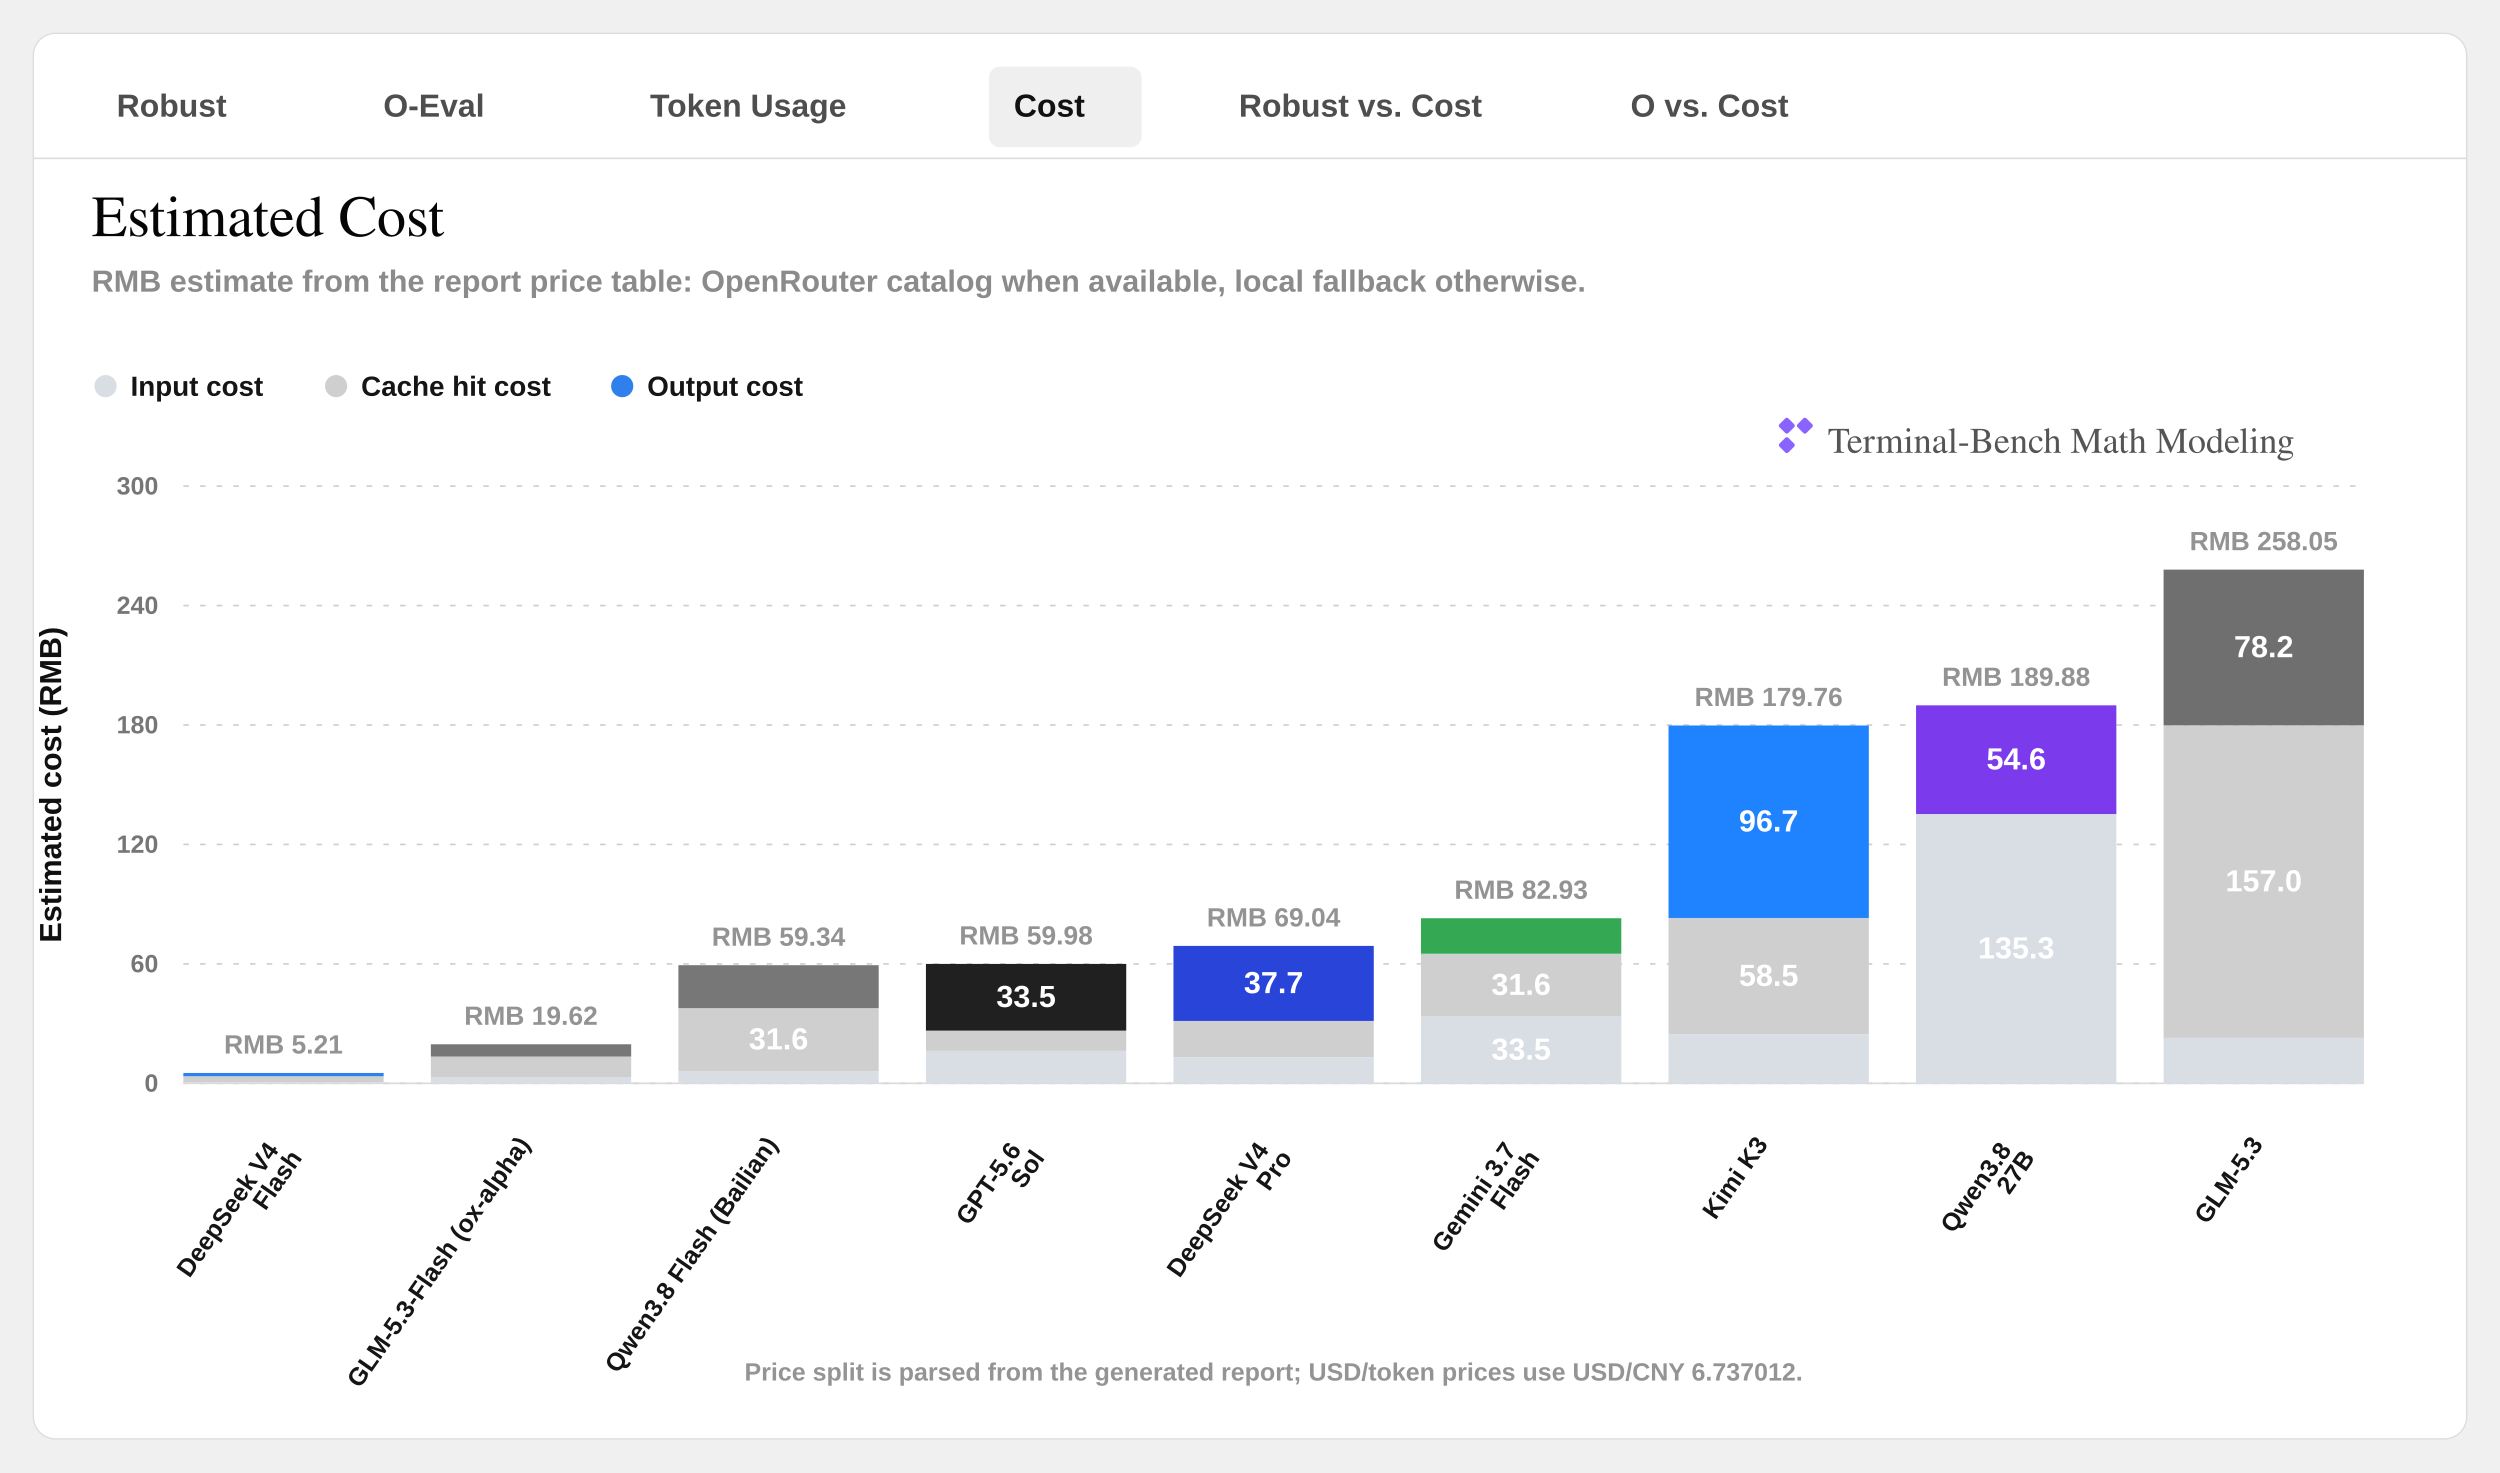
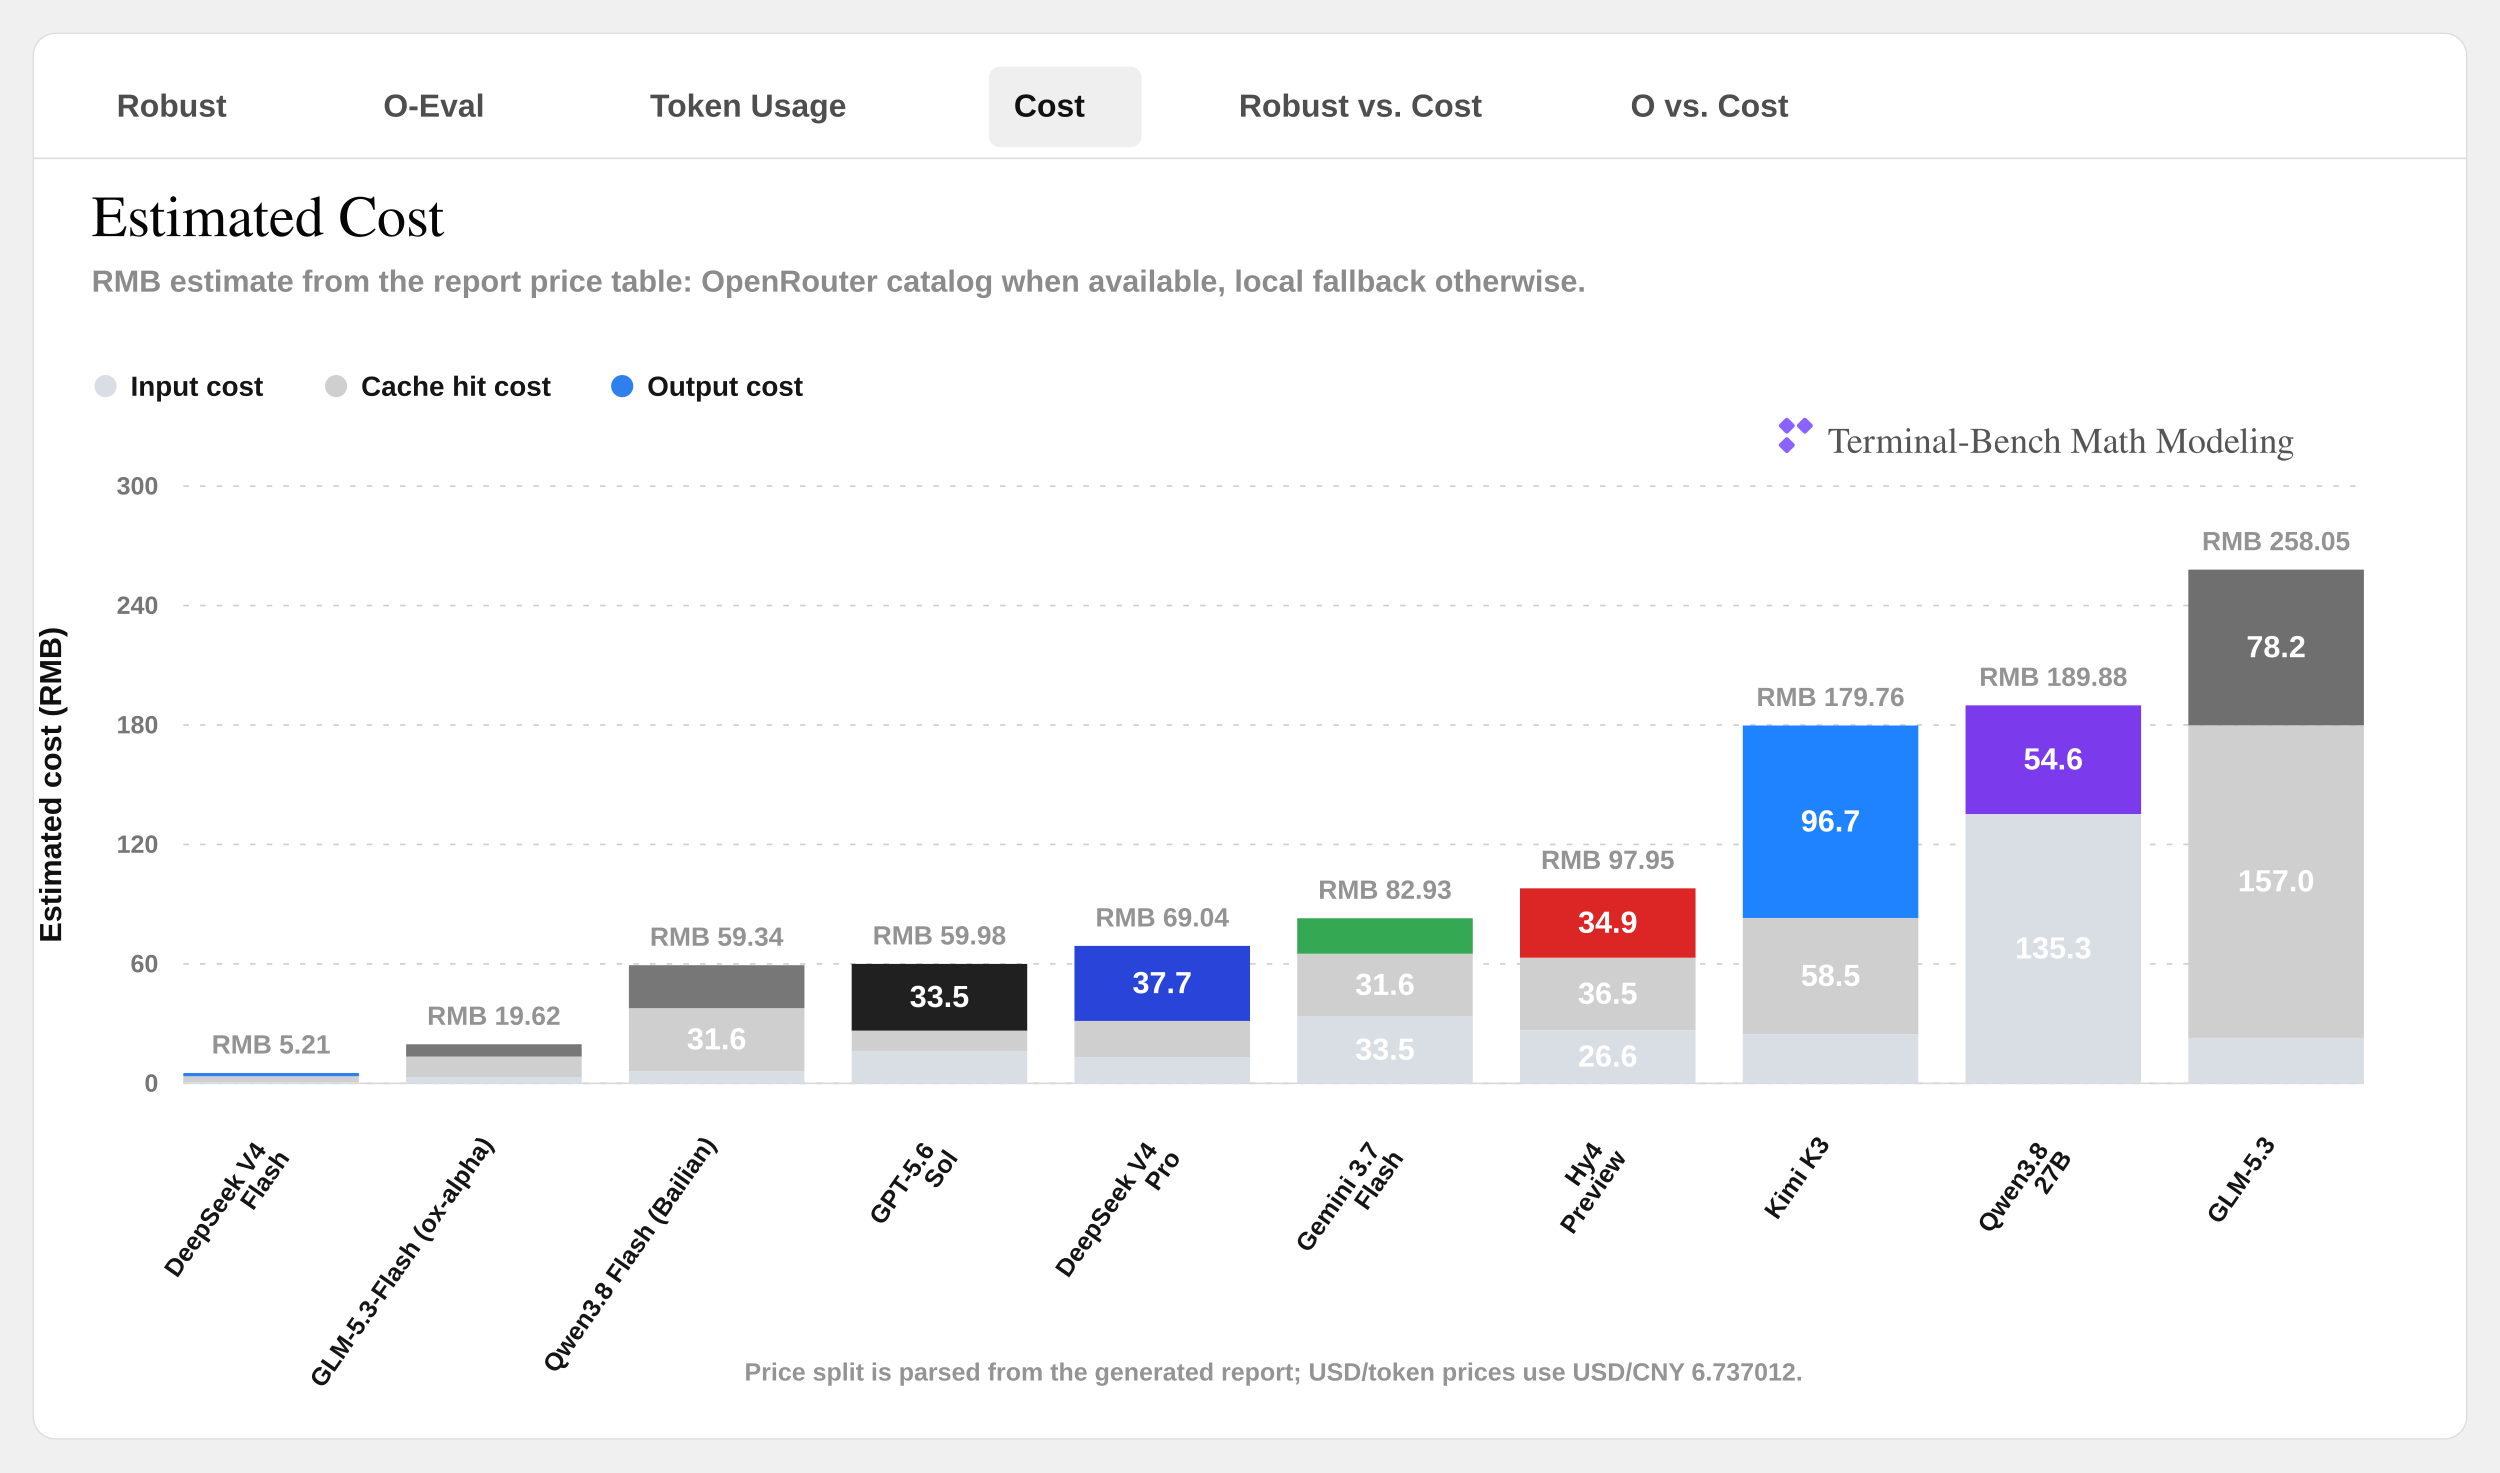
<svg xmlns="http://www.w3.org/2000/svg" width="1800" height="1060" viewBox="0 0 1800 1060" role="img">
  <style>
      .title { font-family: Georgia, Times, serif; font-size: 42px; fill: #050505; }
      .subtitle { font-family: Arial, Helvetica, sans-serif; font-size: 22px; fill: #8b8b8b; font-weight: 650; }
      .tab { font-family: Arial, Helvetica, sans-serif; font-size: 23px; fill: #4e4e4e; font-weight: 760; }
      .tab-active { fill: #111111; }
      .axis { font-family: Arial, Helvetica, sans-serif; font-size: 18px; fill: #767676; font-weight: 600; }
      .axis-title { font-family: Arial, Helvetica, sans-serif; font-size: 22px; fill: #101010; font-weight: 720; }
      .legend { font-family: Arial, Helvetica, sans-serif; font-size: 20px; fill: #151515; font-weight: 680; }
      .x-label { font-family: Arial, Helvetica, sans-serif; font-size: 18px; fill: #151515; font-weight: 650; }
      .bar-label { font-family: Arial, Helvetica, sans-serif; font-size: 22px; fill: #ffffff; font-weight: 800; }
      .top-label { font-family: Arial, Helvetica, sans-serif; font-size: 19px; fill: #939393; font-weight: 750; }
      .small-note { font-family: Arial, Helvetica, sans-serif; font-size: 18px; fill: #949494; font-weight: 650; }
      .point-label { font-family: Arial, Helvetica, sans-serif; font-size: 19px; fill: #4a4a4a; font-weight: 700; }
      .brand { font-family: Georgia, Times, serif; font-size: 26px; fill: #555555; }
    </style>
  <rect x="24.00" y="24.00" width="1752.00" height="1012.00" fill="#ffffff" stroke="#dddddd" rx="16.00" />
  <text x="84.00" y="84.00" text-anchor="start" class="tab">Robust</text>
  <text x="276.00" y="84.00" text-anchor="start" class="tab">O-Eval</text>
  <text x="468.00" y="84.00" text-anchor="start" class="tab">Token Usage</text>
  <rect x="712.00" y="48.00" width="110.00" height="58.00" fill="#efefef" rx="8.00" />
  <text x="730.00" y="84.00" text-anchor="start" class="tab tab-active">Cost</text>
  <text x="892.00" y="84.00" text-anchor="start" class="tab">Robust vs. Cost</text>
  <text x="1174.00" y="84.00" text-anchor="start" class="tab">O vs. Cost</text>
  <line x1="24.00" y1="114.00" x2="1776.00" y2="114.00" stroke="#dddddd" stroke-width="1.20" />
  <text x="66.00" y="170.00" text-anchor="start" class="title">Estimated Cost</text>
  <text x="66.00" y="210.00" text-anchor="start" class="subtitle">RMB estimate from the report price table: OpenRouter catalog when available, local fallback otherwise.</text>
  <circle cx="76.00" cy="278.00" r="8.00" fill="#d9dde4" />
  <text x="94.00" y="285.00" text-anchor="start" class="legend">Input cost</text>
  <circle cx="242.00" cy="278.00" r="8.00" fill="#cfcfcf" />
  <text x="260.00" y="285.00" text-anchor="start" class="legend">Cache hit cost</text>
  <circle cx="448.00" cy="278.00" r="8.00" fill="#2f80ed" />
  <text x="466.00" y="285.00" text-anchor="start" class="legend">Output cost</text>
  <rect x="1282.00" y="302.00" width="9" height="9" rx="1.5" fill="#8a63ff" transform="rotate(-45 1286.50 306.50)" />
  <rect x="1295.00" y="302.00" width="9" height="9" rx="1.5" fill="#8a63ff" transform="rotate(-45 1299.50 306.50)" />
  <rect x="1282.00" y="316.00" width="9" height="9" rx="1.5" fill="#8a63ff" transform="rotate(-45 1286.50 320.50)" />
  <text x="1316.00" y="326.00" text-anchor="start" class="brand">Terminal-Bench Math Modeling</text>
  <line x1="132.00" y1="780.00" x2="1702.00" y2="780.00" stroke="#cfcfcf" stroke-width="1.20" stroke-dasharray="4 8" />
  <text x="114.00" y="786.00" text-anchor="end" class="axis">0</text>
  <line x1="132.00" y1="694.00" x2="1702.00" y2="694.00" stroke="#cfcfcf" stroke-width="1.20" stroke-dasharray="4 8" />
  <text x="114.00" y="700.00" text-anchor="end" class="axis">60</text>
  <line x1="132.00" y1="608.00" x2="1702.00" y2="608.00" stroke="#cfcfcf" stroke-width="1.20" stroke-dasharray="4 8" />
  <text x="114.00" y="614.00" text-anchor="end" class="axis">120</text>
  <line x1="132.00" y1="522.00" x2="1702.00" y2="522.00" stroke="#cfcfcf" stroke-width="1.20" stroke-dasharray="4 8" />
  <text x="114.00" y="528.00" text-anchor="end" class="axis">180</text>
  <line x1="132.00" y1="436.00" x2="1702.00" y2="436.00" stroke="#cfcfcf" stroke-width="1.20" stroke-dasharray="4 8" />
  <text x="114.00" y="442.00" text-anchor="end" class="axis">240</text>
  <line x1="132.00" y1="350.00" x2="1702.00" y2="350.00" stroke="#cfcfcf" stroke-width="1.20" stroke-dasharray="4 8" />
  <text x="114.00" y="356.00" text-anchor="end" class="axis">300</text>
  <line x1="132.00" y1="780.00" x2="1702.00" y2="780.00" stroke="#dadada" stroke-width="1.20" />
  <text x="44.00" y="565.00" text-anchor="middle" class="axis-title" transform="rotate(-90 44.00 565.00)">Estimated cost (RMB)</text>
-   <rect x="132.00" y="779.12" width="144.22" height="0.88" fill="#d9dde4" />
-   <rect x="132.00" y="774.91" width="144.22" height="4.22" fill="#cfcfcf" />
-   <rect x="132.00" y="772.53" width="144.22" height="2.38" fill="#2f80ed" />
-   <text x="204.11" y="758.53" text-anchor="middle" class="top-label">RMB 5.21</text>
-   <g transform="translate(204.11,824.00) rotate(-55)">
+   <rect x="132.00" y="779.12" width="126.40" height="0.88" fill="#d9dde4" />
+   <rect x="132.00" y="774.91" width="126.40" height="4.22" fill="#cfcfcf" />
+   <rect x="132.00" y="772.53" width="126.40" height="2.38" fill="#2f80ed" />
+   <text x="195.20" y="758.53" text-anchor="middle" class="top-label">RMB 5.21</text>
+   <g transform="translate(195.20,824.00) rotate(-55)">
    <text class="x-label" text-anchor="end">
      <tspan x="0" dy="0">DeepSeek V4</tspan>
      <tspan x="0" dy="17">Flash</tspan>
    </text>
  </g>
-   <rect x="310.22" y="775.47" width="144.22" height="4.53" fill="#d9dde4" />
-   <rect x="310.22" y="760.76" width="144.22" height="14.70" fill="#cfcfcf" />
-   <rect x="310.22" y="751.87" width="144.22" height="8.89" fill="#777777" />
-   <text x="382.33" y="737.88" text-anchor="middle" class="top-label">RMB 19.62</text>
-   <g transform="translate(382.33,824.00) rotate(-55)">
+   <rect x="292.40" y="775.47" width="126.40" height="4.53" fill="#d9dde4" />
+   <rect x="292.40" y="760.76" width="126.40" height="14.70" fill="#cfcfcf" />
+   <rect x="292.40" y="751.87" width="126.40" height="8.89" fill="#777777" />
+   <text x="355.60" y="737.88" text-anchor="middle" class="top-label">RMB 19.62</text>
+   <g transform="translate(355.60,824.00) rotate(-55)">
    <text class="x-label" text-anchor="end">
      <tspan x="0" dy="0">GLM-5.3-Flash (ox-alpha)</tspan>
    </text>
  </g>
-   <rect x="488.44" y="771.23" width="144.22" height="8.77" fill="#d9dde4" />
-   <rect x="488.44" y="725.87" width="144.22" height="45.36" fill="#cfcfcf" />
-   <text x="560.56" y="755.55" text-anchor="middle" class="bar-label" fill="#777777" font-size="18">31.6</text>
-   <rect x="488.44" y="694.94" width="144.22" height="30.93" fill="#777777" />
-   <text x="560.56" y="680.95" text-anchor="middle" class="top-label">RMB 59.34</text>
-   <g transform="translate(560.56,824.00) rotate(-55)">
+   <rect x="452.80" y="771.23" width="126.40" height="8.77" fill="#d9dde4" />
+   <rect x="452.80" y="725.87" width="126.40" height="45.36" fill="#cfcfcf" />
+   <text x="516.00" y="755.55" text-anchor="middle" class="bar-label" fill="#777777" font-size="18">31.6</text>
+   <rect x="452.80" y="694.94" width="126.40" height="30.93" fill="#777777" />
+   <text x="516.00" y="680.95" text-anchor="middle" class="top-label">RMB 59.34</text>
+   <g transform="translate(516.00,824.00) rotate(-55)">
    <text class="x-label" text-anchor="end">
      <tspan x="0" dy="0">Qwen3.8 Flash (Bailian)</tspan>
    </text>
  </g>
-   <rect x="666.67" y="756.67" width="144.22" height="23.33" fill="#d9dde4" />
-   <rect x="666.67" y="742.06" width="144.22" height="14.61" fill="#cfcfcf" />
-   <rect x="666.67" y="694.02" width="144.22" height="48.04" fill="#202020" />
-   <text x="738.78" y="725.04" text-anchor="middle" class="bar-label" fill="#ffffff" font-size="18">33.5</text>
-   <text x="738.78" y="680.03" text-anchor="middle" class="top-label">RMB 59.98</text>
-   <g transform="translate(738.78,824.00) rotate(-55)">
+   <rect x="613.20" y="756.67" width="126.40" height="23.33" fill="#d9dde4" />
+   <rect x="613.20" y="742.06" width="126.40" height="14.61" fill="#cfcfcf" />
+   <rect x="613.20" y="694.02" width="126.40" height="48.04" fill="#202020" />
+   <text x="676.40" y="725.04" text-anchor="middle" class="bar-label" fill="#ffffff" font-size="18">33.5</text>
+   <text x="676.40" y="680.03" text-anchor="middle" class="top-label">RMB 59.98</text>
+   <g transform="translate(676.40,824.00) rotate(-55)">
    <text class="x-label" text-anchor="end">
      <tspan x="0" dy="0">GPT-5.6</tspan>
      <tspan x="0" dy="17">Sol</tspan>
    </text>
  </g>
-   <rect x="844.89" y="761.27" width="144.22" height="18.73" fill="#d9dde4" />
-   <rect x="844.89" y="735.07" width="144.22" height="26.20" fill="#cfcfcf" />
-   <rect x="844.89" y="681.05" width="144.22" height="54.02" fill="#2945d9" />
-   <text x="917.00" y="715.06" text-anchor="middle" class="bar-label" fill="#ffffff" font-size="18">37.7</text>
-   <text x="917.00" y="667.04" text-anchor="middle" class="top-label">RMB 69.04</text>
-   <g transform="translate(917.00,824.00) rotate(-55)">
+   <rect x="773.60" y="761.27" width="126.40" height="18.73" fill="#d9dde4" />
+   <rect x="773.60" y="735.07" width="126.40" height="26.20" fill="#cfcfcf" />
+   <rect x="773.60" y="681.05" width="126.40" height="54.02" fill="#2945d9" />
+   <text x="836.80" y="715.06" text-anchor="middle" class="bar-label" fill="#ffffff" font-size="18">37.7</text>
+   <text x="836.80" y="667.04" text-anchor="middle" class="top-label">RMB 69.04</text>
+   <g transform="translate(836.80,824.00) rotate(-55)">
    <text class="x-label" text-anchor="end">
      <tspan x="0" dy="0">DeepSeek V4</tspan>
      <tspan x="0" dy="17">Pro</tspan>
    </text>
  </g>
-   <rect x="1023.11" y="731.95" width="144.22" height="48.05" fill="#d9dde4" />
-   <text x="1095.22" y="762.98" text-anchor="middle" class="bar-label" fill="#777777" font-size="18">33.5</text>
-   <rect x="1023.11" y="686.69" width="144.22" height="45.26" fill="#cfcfcf" />
-   <text x="1095.22" y="716.32" text-anchor="middle" class="bar-label" fill="#777777" font-size="18">31.6</text>
-   <rect x="1023.11" y="661.13" width="144.22" height="25.56" fill="#34a853" />
-   <text x="1095.22" y="647.13" text-anchor="middle" class="top-label">RMB 82.93</text>
-   <g transform="translate(1095.22,824.00) rotate(-55)">
+   <rect x="934.00" y="731.95" width="126.40" height="48.05" fill="#d9dde4" />
+   <text x="997.20" y="762.98" text-anchor="middle" class="bar-label" fill="#777777" font-size="18">33.5</text>
+   <rect x="934.00" y="686.69" width="126.40" height="45.26" fill="#cfcfcf" />
+   <text x="997.20" y="716.32" text-anchor="middle" class="bar-label" fill="#777777" font-size="18">31.6</text>
+   <rect x="934.00" y="661.13" width="126.40" height="25.56" fill="#34a853" />
+   <text x="997.20" y="647.13" text-anchor="middle" class="top-label">RMB 82.93</text>
+   <g transform="translate(997.20,824.00) rotate(-55)">
    <text class="x-label" text-anchor="end">
      <tspan x="0" dy="0">Gemini 3.7</tspan>
      <tspan x="0" dy="17">Flash</tspan>
    </text>
  </g>
-   <rect x="1201.33" y="744.74" width="144.22" height="35.26" fill="#d9dde4" />
-   <rect x="1201.33" y="660.94" width="144.22" height="83.80" fill="#cfcfcf" />
-   <text x="1273.44" y="709.84" text-anchor="middle" class="bar-label" fill="#777777" font-size="18">58.5</text>
-   <rect x="1201.33" y="522.35" width="144.22" height="138.59" fill="#1f83ff" />
-   <text x="1273.44" y="598.64" text-anchor="middle" class="bar-label" fill="#ffffff" font-size="18">96.7</text>
-   <text x="1273.44" y="508.34" text-anchor="middle" class="top-label">RMB 179.76</text>
-   <g transform="translate(1273.44,824.00) rotate(-55)">
+   <rect x="1094.40" y="741.89" width="126.40" height="38.11" fill="#d9dde4" />
+   <text x="1157.60" y="767.94" text-anchor="middle" class="bar-label" fill="#777777" font-size="18">26.6</text>
+   <rect x="1094.40" y="689.56" width="126.40" height="52.33" fill="#cfcfcf" />
+   <text x="1157.60" y="722.73" text-anchor="middle" class="bar-label" fill="#777777" font-size="18">36.5</text>
+   <rect x="1094.40" y="639.60" width="126.40" height="49.96" fill="#dc2626" />
+   <text x="1157.60" y="671.58" text-anchor="middle" class="bar-label" fill="#ffffff" font-size="18">34.9</text>
+   <text x="1157.60" y="625.61" text-anchor="middle" class="top-label">RMB 97.95</text>
+   <g transform="translate(1157.60,824.00) rotate(-55)">
+     <text class="x-label" text-anchor="end">
+       <tspan x="0" dy="0">Hy4</tspan>
+       <tspan x="0" dy="17">Preview</tspan>
+     </text>
+   </g>
+   <rect x="1254.80" y="744.74" width="126.40" height="35.26" fill="#d9dde4" />
+   <rect x="1254.80" y="660.94" width="126.40" height="83.80" fill="#cfcfcf" />
+   <text x="1318.00" y="709.84" text-anchor="middle" class="bar-label" fill="#777777" font-size="18">58.5</text>
+   <rect x="1254.80" y="522.35" width="126.40" height="138.59" fill="#1f83ff" />
+   <text x="1318.00" y="598.64" text-anchor="middle" class="bar-label" fill="#ffffff" font-size="18">96.7</text>
+   <text x="1318.00" y="508.34" text-anchor="middle" class="top-label">RMB 179.76</text>
+   <g transform="translate(1318.00,824.00) rotate(-55)">
    <text class="x-label" text-anchor="end">
      <tspan x="0" dy="0">Kimi K3</tspan>
    </text>
  </g>
-   <rect x="1379.56" y="586.11" width="144.22" height="193.89" fill="#d9dde4" />
-   <text x="1451.67" y="690.05" text-anchor="middle" class="bar-label" fill="#777777" font-size="18">135.3</text>
-   <rect x="1379.56" y="507.84" width="144.22" height="78.26" fill="#7c3aed" />
-   <text x="1451.67" y="553.97" text-anchor="middle" class="bar-label" fill="#ffffff" font-size="18">54.6</text>
-   <text x="1451.67" y="493.84" text-anchor="middle" class="top-label">RMB 189.88</text>
-   <g transform="translate(1451.67,824.00) rotate(-55)">
+   <rect x="1415.20" y="586.11" width="126.40" height="193.89" fill="#d9dde4" />
+   <text x="1478.40" y="690.05" text-anchor="middle" class="bar-label" fill="#777777" font-size="18">135.3</text>
+   <rect x="1415.20" y="507.84" width="126.40" height="78.26" fill="#7c3aed" />
+   <text x="1478.40" y="553.97" text-anchor="middle" class="bar-label" fill="#ffffff" font-size="18">54.6</text>
+   <text x="1478.40" y="493.84" text-anchor="middle" class="top-label">RMB 189.88</text>
+   <g transform="translate(1478.40,824.00) rotate(-55)">
    <text class="x-label" text-anchor="end">
      <tspan x="0" dy="0">Qwen3.8</tspan>
      <tspan x="0" dy="17">27B</tspan>
    </text>
  </g>
-   <rect x="1557.78" y="747.29" width="144.22" height="32.71" fill="#d9dde4" />
-   <rect x="1557.78" y="522.25" width="144.22" height="225.05" fill="#cfcfcf" />
-   <text x="1629.89" y="641.77" text-anchor="middle" class="bar-label" fill="#777777" font-size="18">157.0</text>
-   <rect x="1557.78" y="410.13" width="144.22" height="112.12" fill="#6f6f6f" />
-   <text x="1629.89" y="473.19" text-anchor="middle" class="bar-label" fill="#ffffff" font-size="18">78.2</text>
-   <text x="1629.89" y="396.13" text-anchor="middle" class="top-label">RMB 258.05</text>
-   <g transform="translate(1629.89,824.00) rotate(-55)">
+   <rect x="1575.60" y="747.29" width="126.40" height="32.71" fill="#d9dde4" />
+   <rect x="1575.60" y="522.25" width="126.40" height="225.05" fill="#cfcfcf" />
+   <text x="1638.80" y="641.77" text-anchor="middle" class="bar-label" fill="#777777" font-size="18">157.0</text>
+   <rect x="1575.60" y="410.13" width="126.40" height="112.12" fill="#6f6f6f" />
+   <text x="1638.80" y="473.19" text-anchor="middle" class="bar-label" fill="#ffffff" font-size="18">78.2</text>
+   <text x="1638.80" y="396.13" text-anchor="middle" class="top-label">RMB 258.05</text>
+   <g transform="translate(1638.80,824.00) rotate(-55)">
    <text class="x-label" text-anchor="end">
      <tspan x="0" dy="0">GLM-5.3</tspan>
    </text>
  </g>
  <text x="917.00" y="994.00" text-anchor="middle" class="small-note">Price split is parsed from the generated report; USD/token prices use USD/CNY 6.737012.</text>
</svg>
